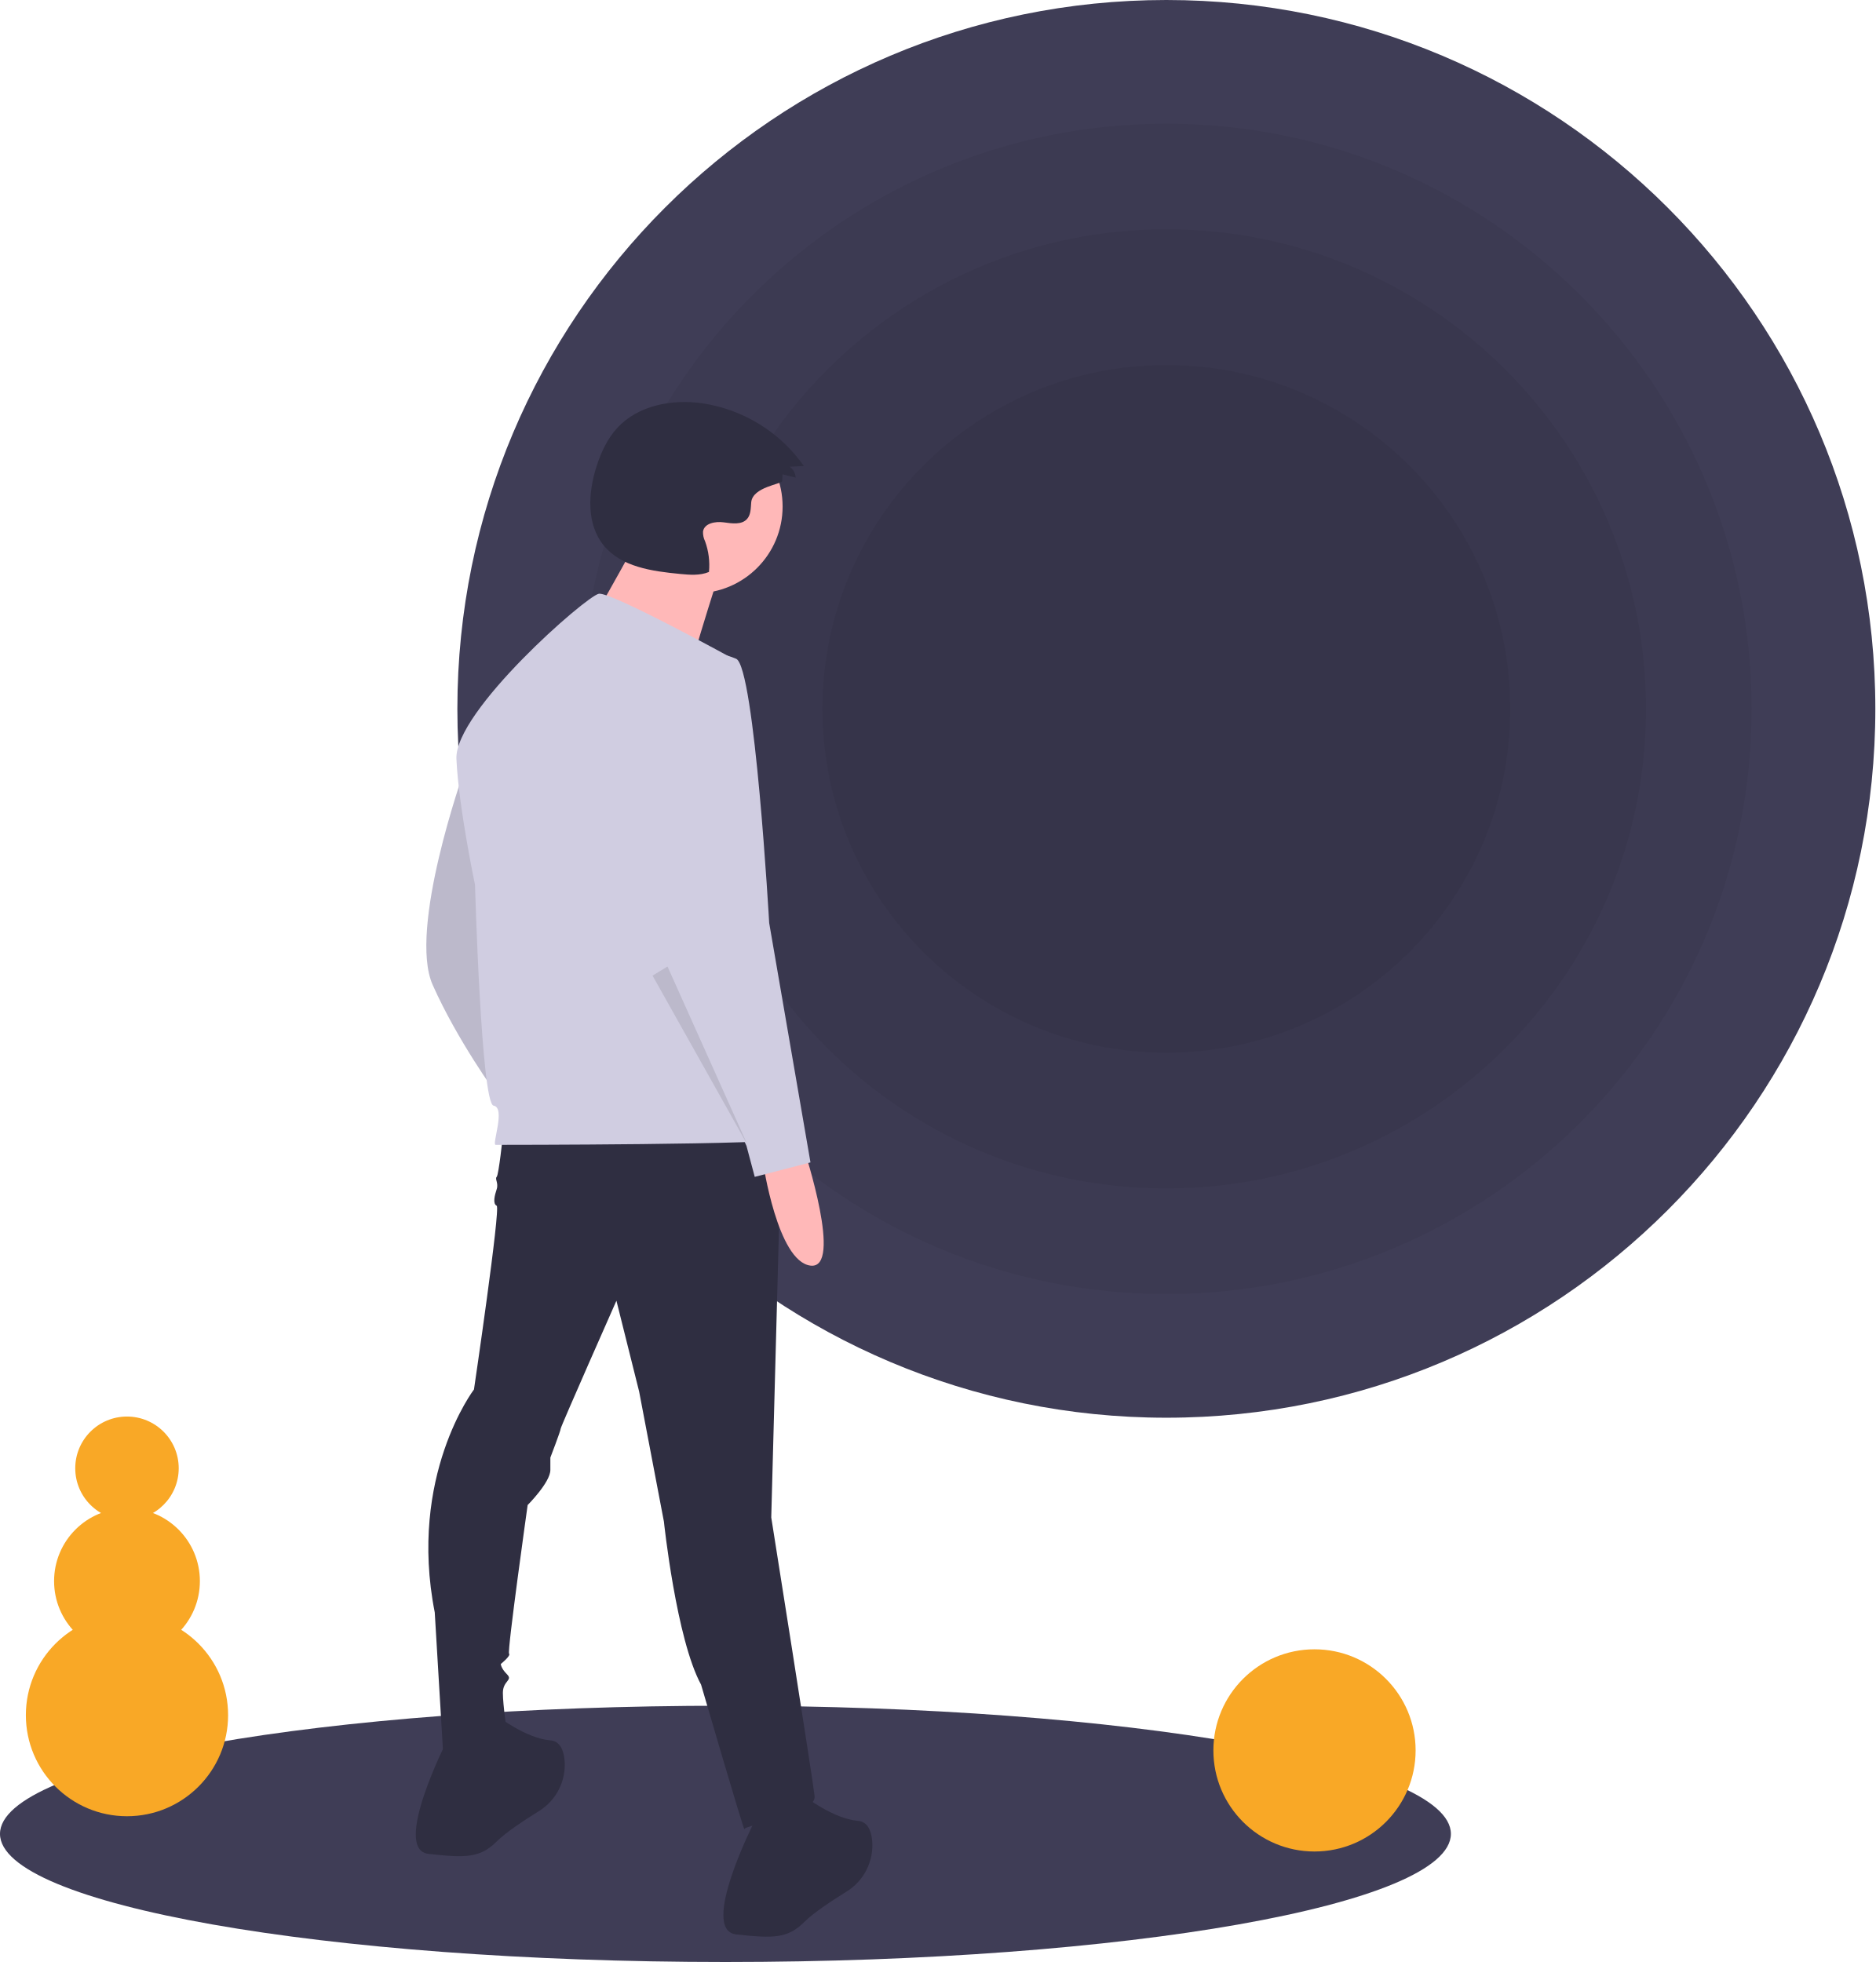
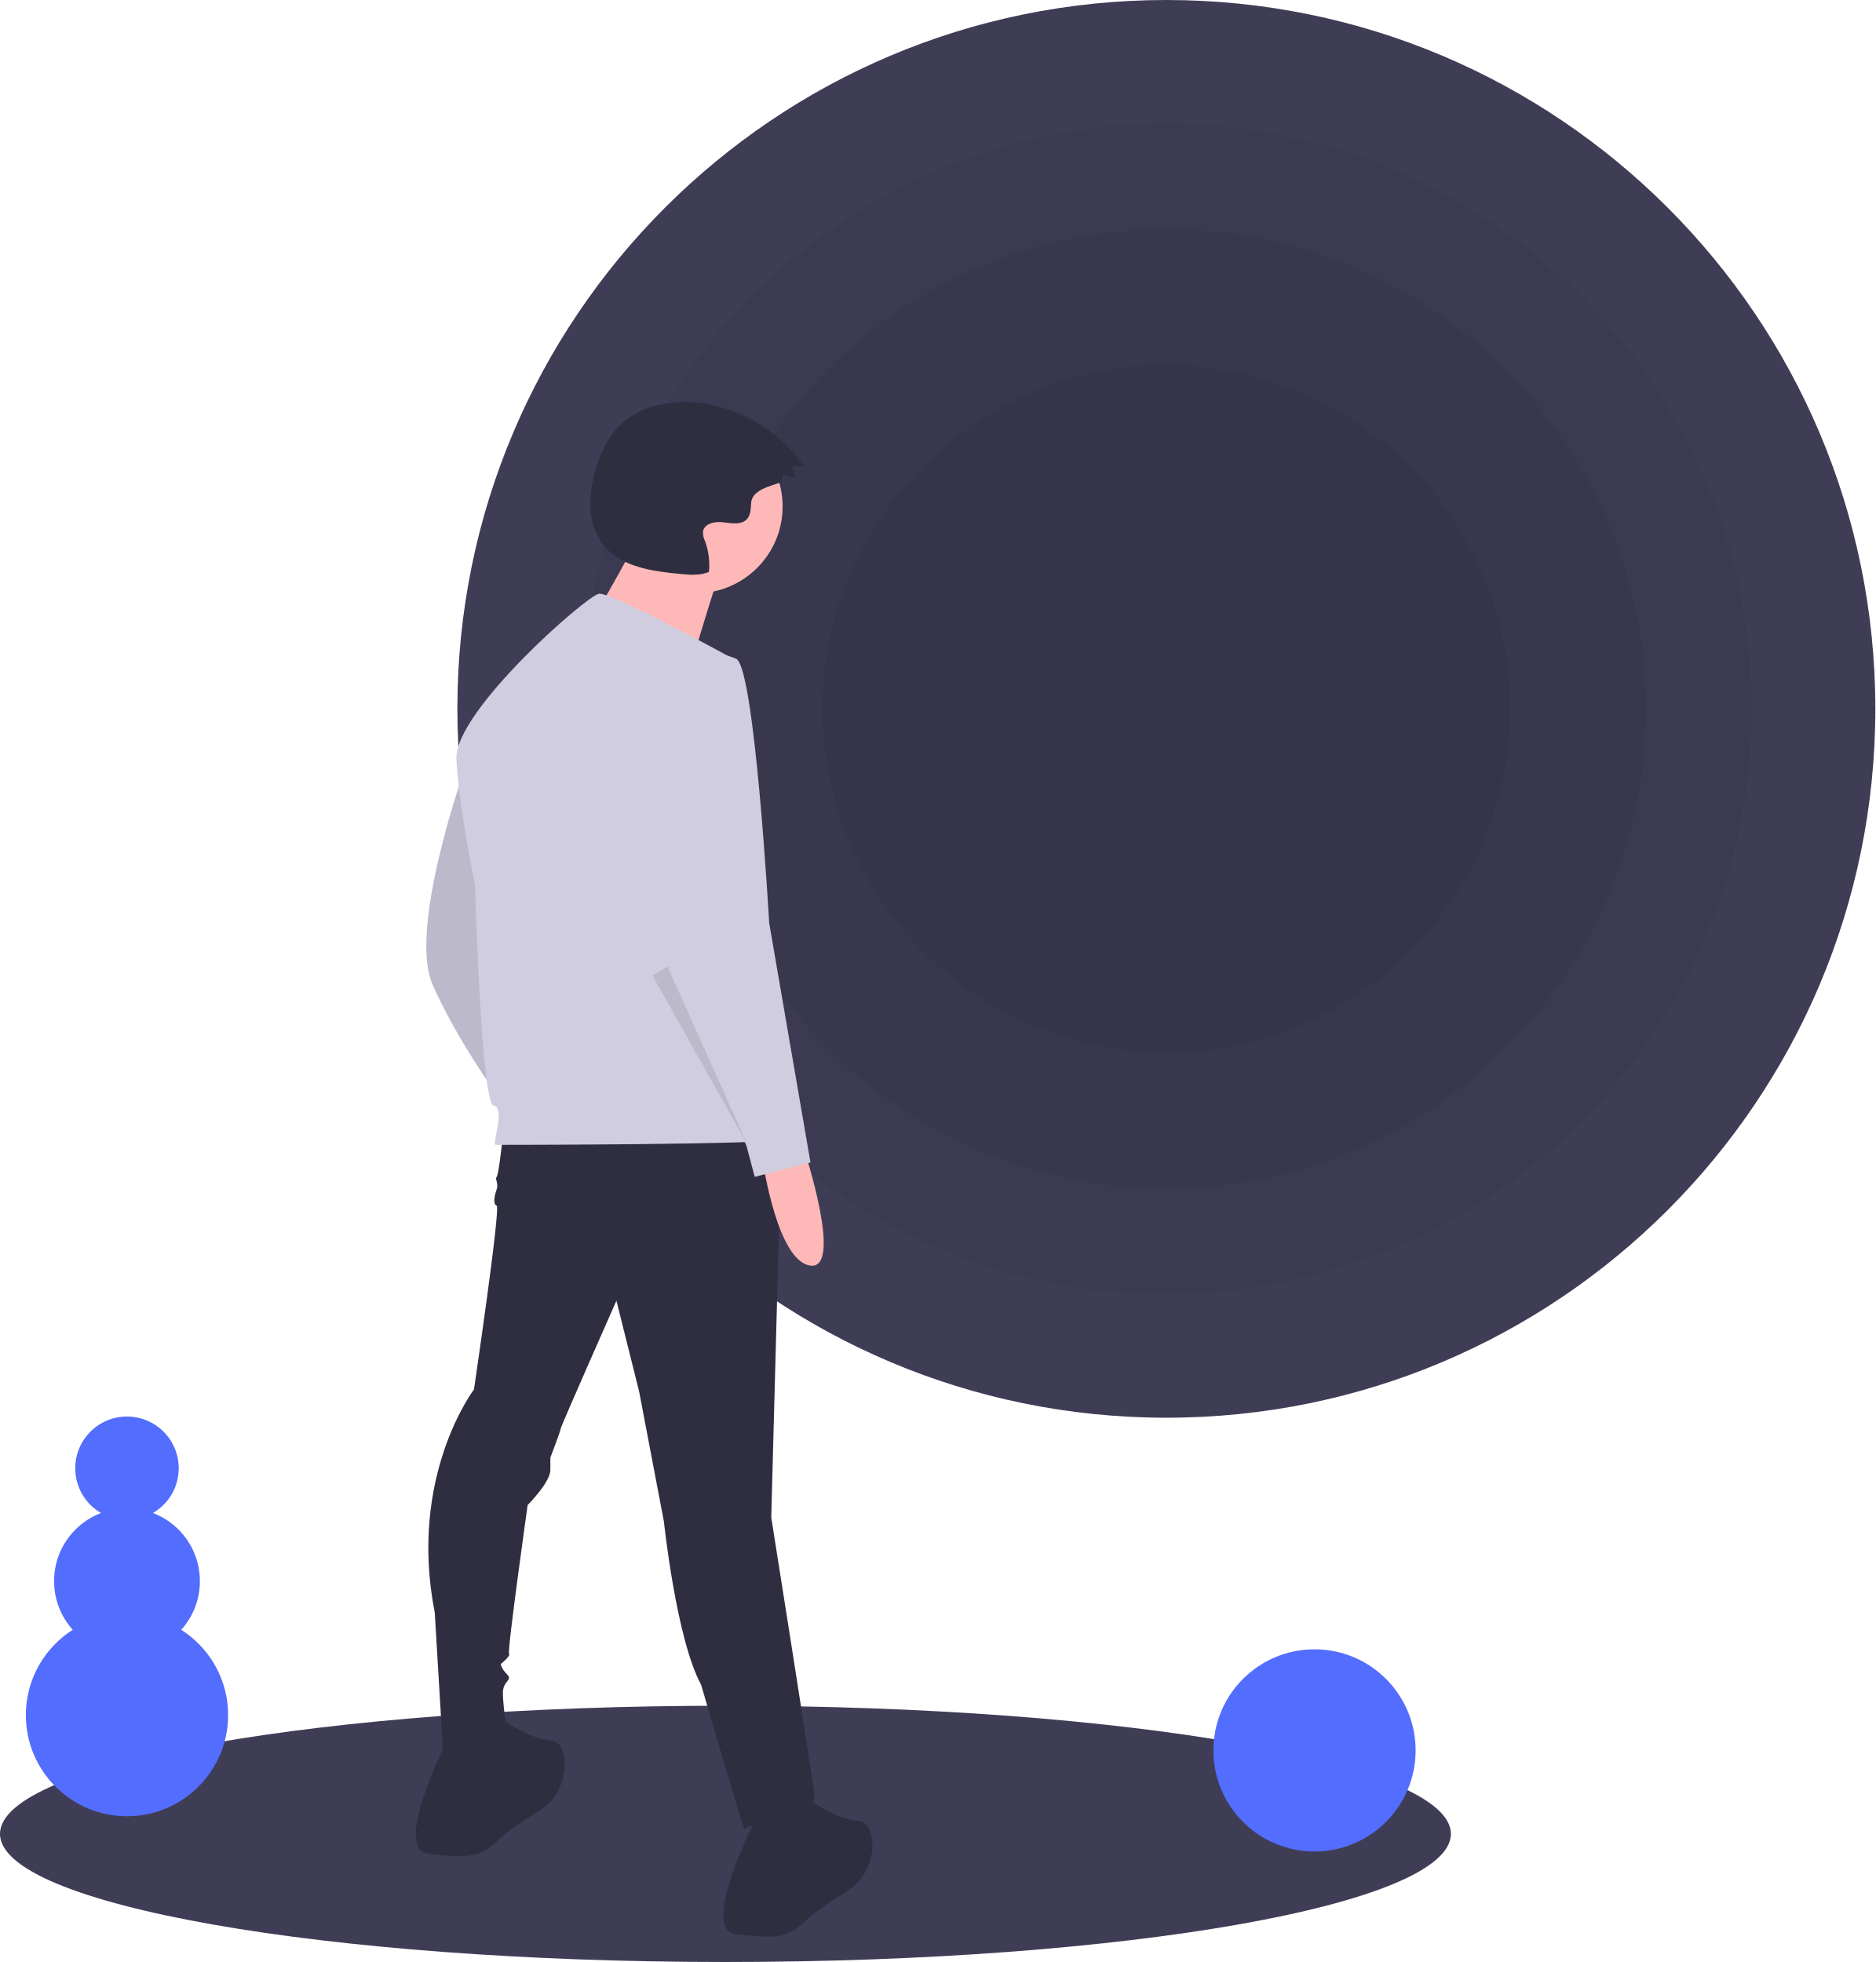
<svg xmlns="http://www.w3.org/2000/svg" data-name="Layer 1" width="797.5" height="834.5" viewBox="0 0 797.5 834.5">
  <ellipse cx="308.5" cy="780" rx="308.5" ry="54.5" fill="#3f3d56" />
  <circle cx="496" cy="301.5" r="301.5" fill="#3f3d56" />
  <circle cx="496" cy="301.5" r="248.898" opacity="0.05" />
  <circle cx="496" cy="301.5" r="203.994" opacity="0.05" />
  <circle cx="496" cy="301.5" r="146.26" opacity="0.05" />
  <path d="M398.42,361.232s-23.704,66.722-13.169,90.426,27.216,46.53,27.216,46.53S406.322,365.622,398.42,361.232Z" transform="translate(-201.25 -32.75)" fill="#d0cde1" />
  <path d="M398.42,361.232s-23.704,66.722-13.169,90.426,27.216,46.53,27.216,46.53S406.322,365.622,398.42,361.232Z" transform="translate(-201.25 -32.75)" opacity="0.1" />
  <path d="M415.101,515.747s-1.756,16.681-2.634,17.558.878,2.634,0,5.268-1.756,6.145,0,7.023-9.657,78.135-9.657,78.135-28.094,36.873-16.681,94.816l3.512,58.821s27.216,1.756,27.216-7.901c0,0-1.756-11.413-1.756-16.681s4.39-5.268,1.756-7.901-2.634-4.39-2.634-4.39,4.39-3.512,3.512-4.39,7.901-63.211,7.901-63.211,9.657-9.657,9.657-14.925v-5.268s4.39-11.413,4.39-12.291,23.704-54.431,23.704-54.431l9.657,38.629,10.535,55.309s5.268,50.042,15.803,69.356c0,0,18.436,63.211,18.436,61.455s30.727-6.145,29.849-14.047-18.436-118.52-18.436-118.52L533.621,513.991Z" transform="translate(-201.25 -32.75)" fill="#2f2e41" />
  <path d="M391.397,772.978s-23.704,46.53-7.901,48.286,21.948,1.756,28.971-5.268c3.84-3.84,11.615-8.991,17.876-12.873a23.117,23.117,0,0,0,10.969-21.982c-.463-4.295-2.068-7.834-6.019-8.164-10.535-.878-22.826-10.535-22.826-10.535Z" transform="translate(-201.25 -32.75)" fill="#2f2e41" />
  <path d="M522.208,807.217s-23.704,46.53-7.901,48.286,21.948,1.756,28.971-5.268c3.84-3.84,11.615-8.991,17.876-12.873a23.117,23.117,0,0,0,10.969-21.982c-.463-4.295-2.068-7.834-6.019-8.164-10.535-.878-22.826-10.535-22.826-10.535Z" transform="translate(-201.25 -32.75)" fill="#2f2e41" />
  <circle cx="295.905" cy="215.433" r="36.905" fill="#ffb8b8" />
  <path d="M473.43,260.308S447.07,308.812,444.961,308.812,492.41,324.628,492.41,324.628s13.707-46.394,15.816-50.612Z" transform="translate(-201.25 -32.75)" fill="#ffb8b8" />
  <path d="M513.867,313.385s-52.675-28.971-57.943-28.094-61.455,50.042-60.577,70.234,7.901,53.553,7.901,53.553,2.634,93.06,7.901,93.938-.878,16.681.878,16.681,122.909,0,123.787-2.634S513.867,313.385,513.867,313.385Z" transform="translate(-201.25 -32.75)" fill="#d0cde1" />
  <path d="M543.278,521.892s16.681,50.92,2.634,49.164-20.192-43.896-20.192-43.896Z" transform="translate(-201.25 -32.75)" fill="#ffb8b8" />
  <path d="M498.504,310.313s-32.483,7.023-27.216,50.92,14.925,87.792,14.925,87.792l32.483,71.112,3.512,13.169,23.704-6.145L528.353,425.321s-6.145-108.863-14.047-112.374A34,34,0,0,0,498.504,310.313Z" transform="translate(-201.25 -32.75)" fill="#d0cde1" />
  <polygon points="277.5 414.958 317.885 486.947 283.86 411.09 277.5 414.958" opacity="0.1" />
  <path d="M533.896,237.316l.122-2.82,5.61,1.396a6.27,6.27,0,0,0-2.514-4.615l5.976-.334a64.477,64.477,0,0,0-43.124-26.651c-12.926-1.873-27.318.838-36.182,10.43-4.299,4.653-7.001,10.57-8.922,16.607-3.539,11.118-4.26,24.372,3.12,33.409,7.501,9.185,20.602,10.984,32.406,12.121,4.153.4,8.506.772,12.355-.839a29.721,29.721,0,0,0-1.654-13.037,8.687,8.687,0,0,1-.879-4.152c.525-3.512,5.209-4.396,8.728-3.922s7.75,1.2,10.062-1.494c1.593-1.856,1.499-4.559,1.71-6.996C521.282,239.785,533.836,238.707,533.896,237.316Z" transform="translate(-201.25 -32.75)" fill="#2f2e41" />
-   <circle cx="559" cy="744.5" r="43" fill="#f9a826" />
-   <circle cx="54" cy="729.5" r="43" fill="#f9a826" />
-   <circle cx="54" cy="672.5" r="31" fill="#f9a826" />
-   <circle cx="54" cy="624.5" r="22" fill="#f9a826" />
+   <circle cx="559" cy="744.5" r="43" fill="#536dfe" />
+   <circle cx="54" cy="729.5" r="43" fill="#536dfe" />
+   <circle cx="54" cy="672.5" r="31" fill="#536dfe" />
+   <circle cx="54" cy="624.5" r="22" fill="#536dfe" />
</svg>
